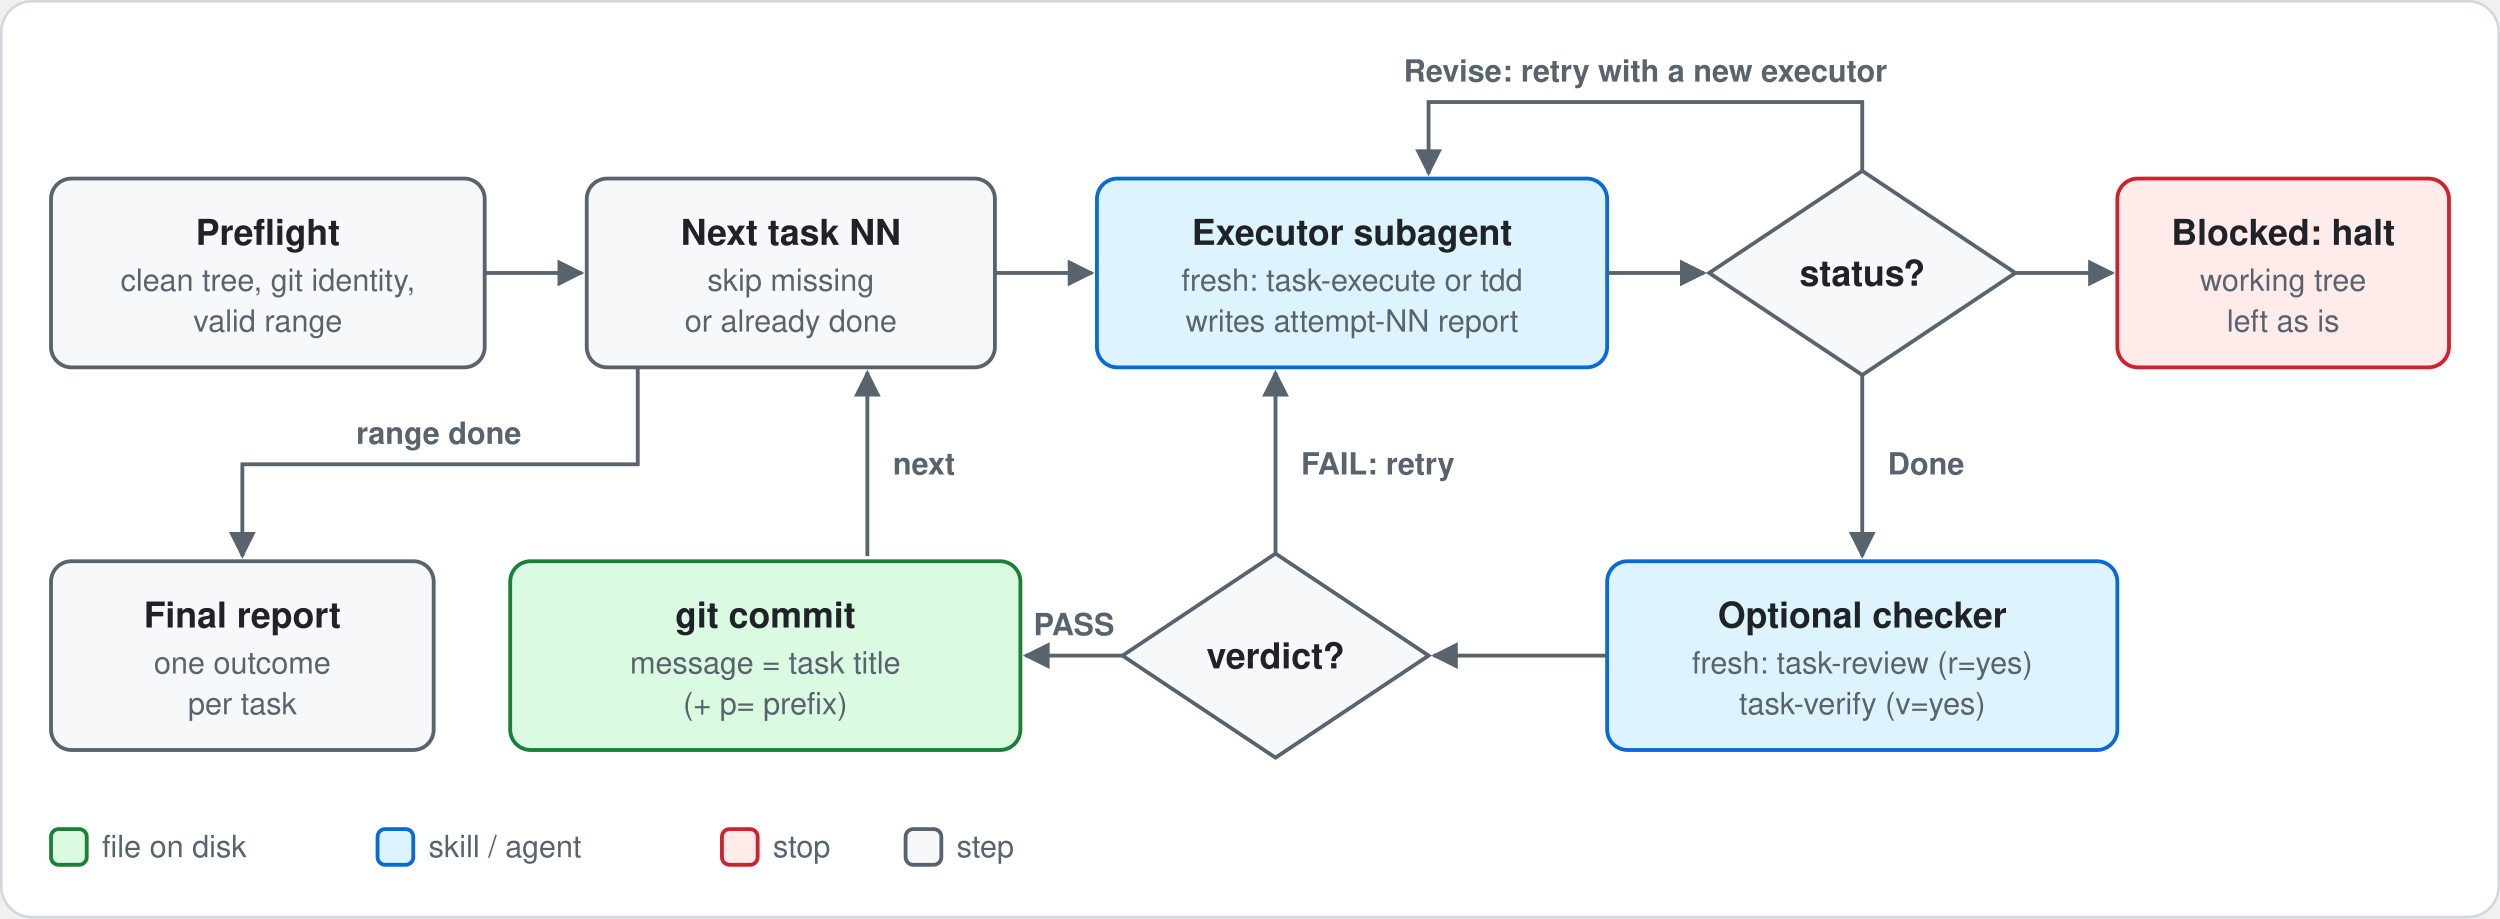
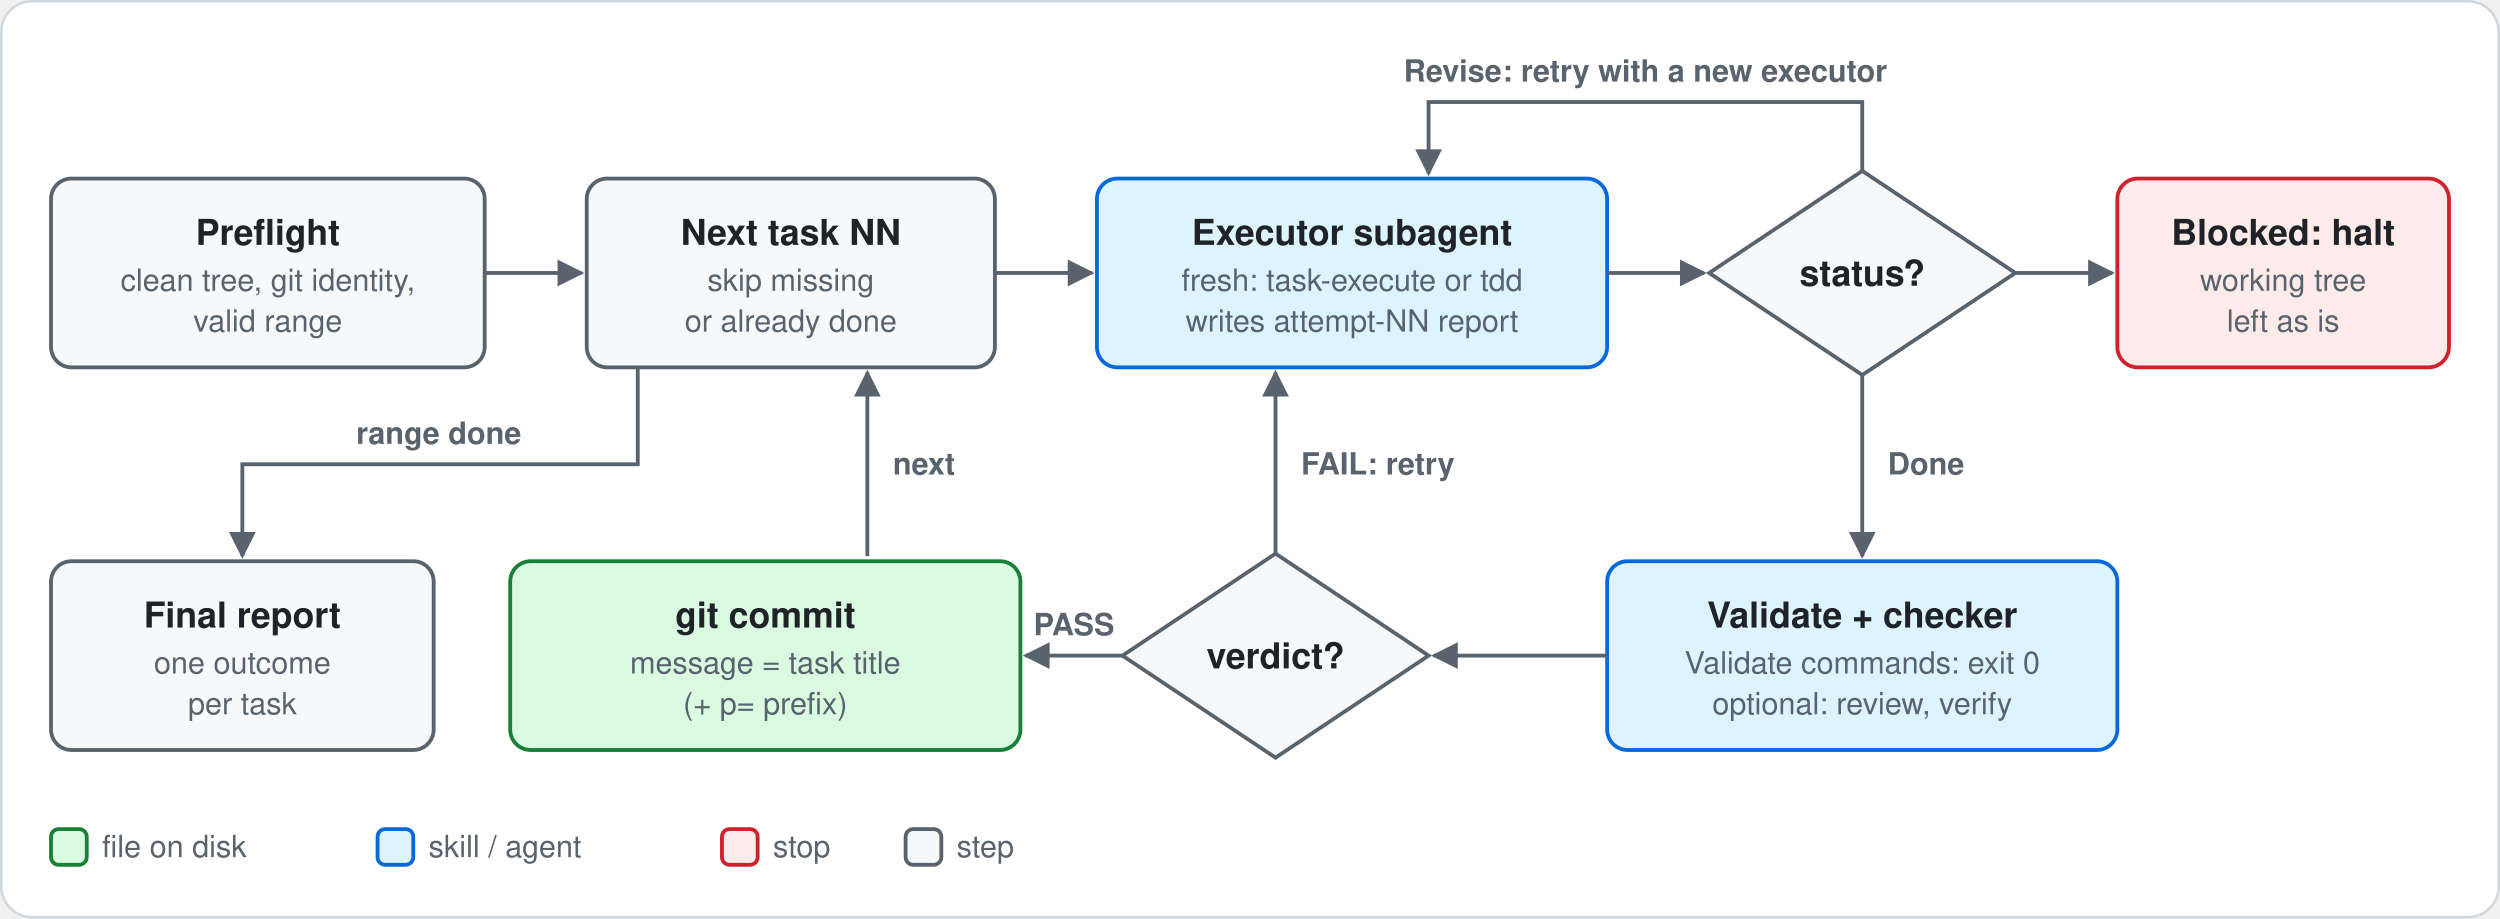
<svg xmlns="http://www.w3.org/2000/svg" width="980" height="360" viewBox="0 0 980 360" role="img" aria-label="execute-tasks: unattended loop over a range of task files">
  <style>
text{font-family:-apple-system,"Segoe UI",Helvetica,Arial,sans-serif;fill:#1f2328}
.t{font-size:14px;font-weight:600}
.m{font-family:ui-monospace,SFMono-Regular,Consolas,"Liberation Mono",monospace;font-size:13px;font-weight:600}
.s{font-size:12px;fill:#59636e}
.l{font-size:12px;font-weight:600;fill:#59636e}
.file{fill:#dafbe1;stroke:#1a7f37}
.skill{fill:#ddf4ff;stroke:#0969da}
.you{fill:#fff8c5;stroke:#9a6700}
.stop{fill:#ffebe9;stroke:#cf222e}
.step{fill:#f6f8fa;stroke:#59636e}
.e{stroke:#59636e;stroke-width:1.5;fill:none}
.d{stroke-dasharray:5 4}
</style>
  <defs>
    <marker id="a" viewBox="0 0 10 10" refX="9" refY="5" markerWidth="7" markerHeight="7" orient="auto-start-reverse">
      <path d="M0,0 L10,5 L0,10 z" fill="#59636e" />
    </marker>
  </defs>
  <rect x="0.5" y="0.5" width="979" height="359" rx="12" fill="#ffffff" stroke="#d0d7de" />
  <rect x="20" y="70" width="170" height="74" rx="8" class="step" stroke-width="1.5" />
  <text x="105.0" y="96.0" text-anchor="middle" class="t">Preflight</text>
  <text x="105.0" y="114.0" text-anchor="middle" class="s">clean tree, git identity,</text>
  <text x="105.0" y="130.0" text-anchor="middle" class="s">valid range</text>
  <path d="M190,107 L228,107" class="e" marker-end="url(#a)" />
  <rect x="230" y="70" width="160" height="74" rx="8" class="step" stroke-width="1.5" />
  <text x="310.0" y="96.0" text-anchor="middle" class="t">Next task NN</text>
  <text x="310.0" y="114.0" text-anchor="middle" class="s">skip missing</text>
  <text x="310.0" y="130.0" text-anchor="middle" class="s">or already done</text>
  <path d="M390,107 L428,107" class="e" marker-end="url(#a)" />
  <rect x="430" y="70" width="200" height="74" rx="8" class="skill" stroke-width="1.5" />
  <text x="530.0" y="96.0" text-anchor="middle" class="t">Executor subagent</text>
  <text x="530.0" y="114.0" text-anchor="middle" class="s">fresh: task-execute or tdd</text>
  <text x="530.0" y="130.0" text-anchor="middle" class="s">writes attempt-NN report</text>
  <path d="M630,107 L668,107" class="e" marker-end="url(#a)" />
  <polygon points="670,107 730,67 790,107 730,147" class="step" stroke-width="1.5" />
  <text x="730" y="112" text-anchor="middle" class="t">status?</text>
  <path d="M730,67 L730,40 L560,40 L560,68" class="e" marker-end="url(#a)" />
  <text x="645" y="32" text-anchor="middle" class="l">Revise: retry with a new executor</text>
  <path d="M790,107 L828,107" class="e" marker-end="url(#a)" />
  <rect x="830" y="70" width="130" height="74" rx="8" class="stop" stroke-width="1.5" />
  <text x="895.0" y="96.0" text-anchor="middle" class="t">Blocked: halt</text>
  <text x="895.0" y="114.0" text-anchor="middle" class="s">working tree</text>
  <text x="895.0" y="130.0" text-anchor="middle" class="s">left as is</text>
  <path d="M730,147 L730,218" class="e" marker-end="url(#a)" />
  <text x="740" y="186" text-anchor="start" class="l">Done</text>
  <rect x="630" y="220" width="200" height="74" rx="8" class="skill" stroke-width="1.5" />
-   <text x="730.0" y="246.0" text-anchor="middle" class="t">Optional checker</text>
-   <text x="730.0" y="264.0" text-anchor="middle" class="s">fresh: task-review (r=yes)</text>
-   <text x="730.0" y="280.0" text-anchor="middle" class="s">task-verify (v=yes)</text>
+   <text x="730.0" y="246.0" text-anchor="middle" class="t">Validate + checker</text>
+   <text x="730.0" y="264.0" text-anchor="middle" class="s">Validate commands: exit 0</text>
+   <text x="730.0" y="280.0" text-anchor="middle" class="s">optional: review, verify</text>
  <path d="M630,257 L562,257" class="e" marker-end="url(#a)" />
  <polygon points="440,257 500,217 560,257 500,297" class="step" stroke-width="1.5" />
  <text x="500" y="262" text-anchor="middle" class="t">verdict?</text>
  <path d="M500,217 L500,146" class="e" marker-end="url(#a)" />
  <text x="510" y="186" text-anchor="start" class="l">FAIL: retry</text>
  <path d="M440,257 L402,257" class="e" marker-end="url(#a)" />
  <text x="421" y="249" text-anchor="middle" class="l">PASS</text>
  <rect x="200" y="220" width="200" height="74" rx="8" class="file" stroke-width="1.5" />
  <text x="300.0" y="246.0" text-anchor="middle" class="t">git commit</text>
  <text x="300.0" y="264.0" text-anchor="middle" class="s">message = task title</text>
  <text x="300.0" y="280.0" text-anchor="middle" class="s">(+ p= prefix)</text>
  <path d="M340,218 L340,146" class="e" marker-end="url(#a)" />
  <text x="350" y="186" text-anchor="start" class="l">next</text>
  <path d="M250,144 L250,182 L95,182 L95,218" class="e" marker-end="url(#a)" />
  <text x="172" y="174" text-anchor="middle" class="l">range done</text>
  <rect x="20" y="220" width="150" height="74" rx="8" class="step" stroke-width="1.5" />
  <text x="95.0" y="246.0" text-anchor="middle" class="t">Final report</text>
  <text x="95.0" y="264.0" text-anchor="middle" class="s">one outcome</text>
  <text x="95.0" y="280.0" text-anchor="middle" class="s">per task</text>
  <rect x="20" y="325" width="14" height="14" rx="3" class="file" stroke-width="1.5" />
  <text x="40" y="336" class="s">file on disk</text>
  <rect x="148" y="325" width="14" height="14" rx="3" class="skill" stroke-width="1.5" />
  <text x="168" y="336" class="s">skill / agent</text>
  <rect x="283" y="325" width="14" height="14" rx="3" class="stop" stroke-width="1.5" />
  <text x="303" y="336" class="s">stop</text>
  <rect x="355" y="325" width="14" height="14" rx="3" class="step" stroke-width="1.5" />
  <text x="375" y="336" class="s">step</text>
</svg>
